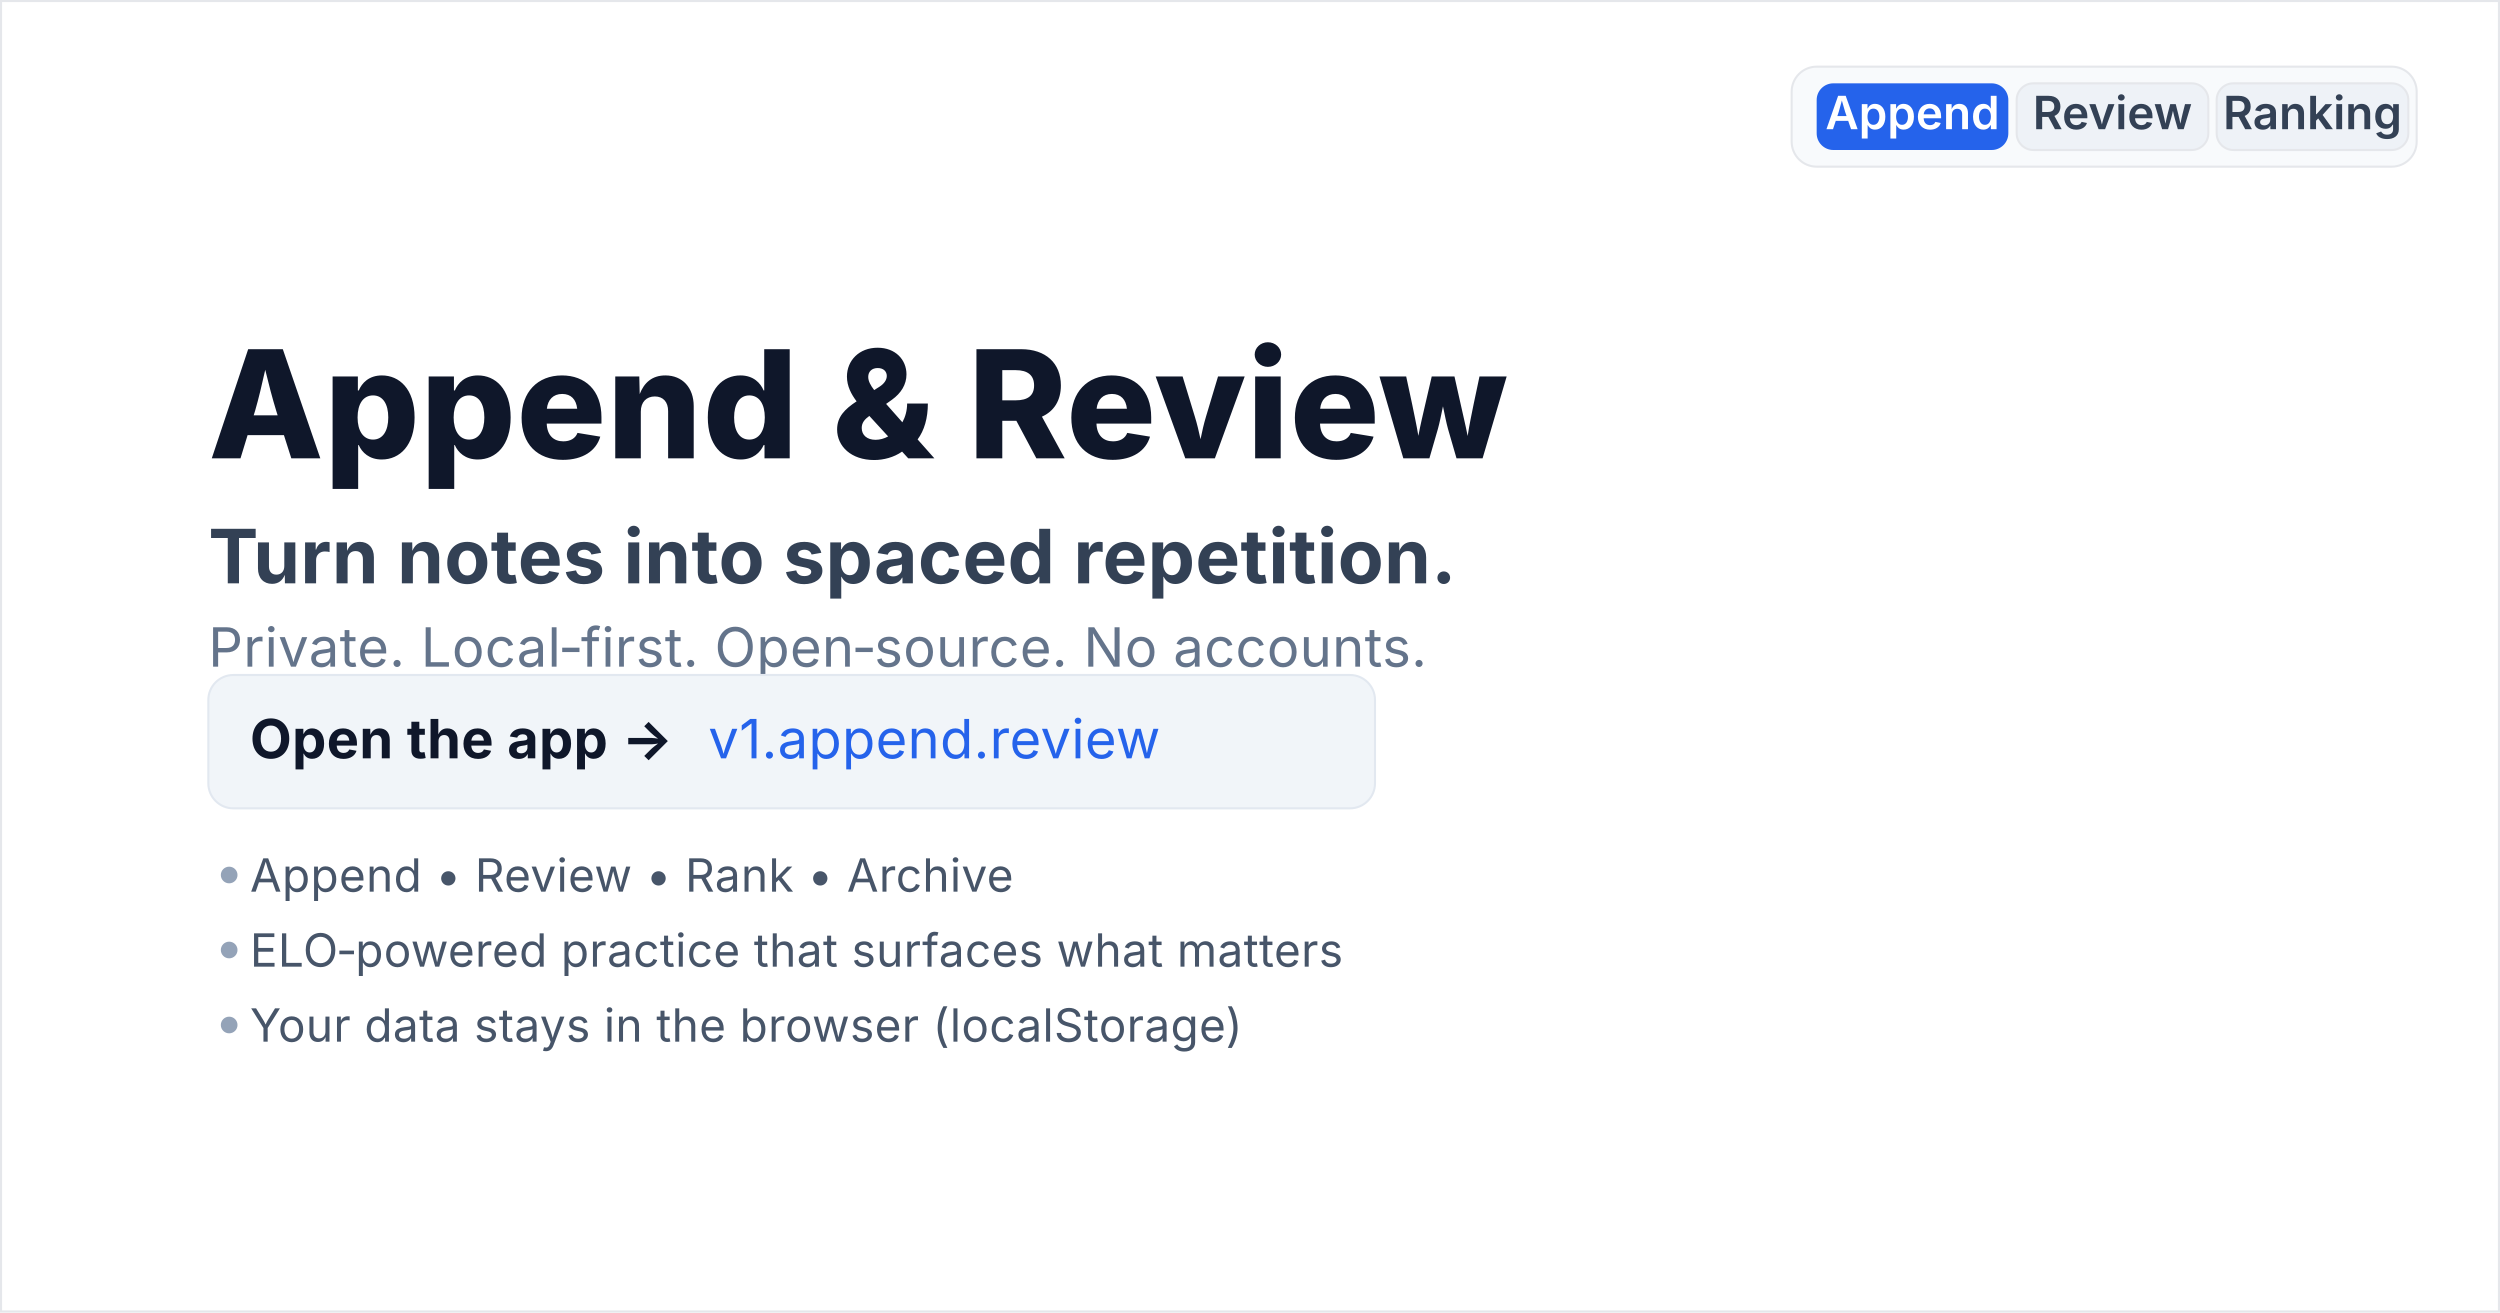
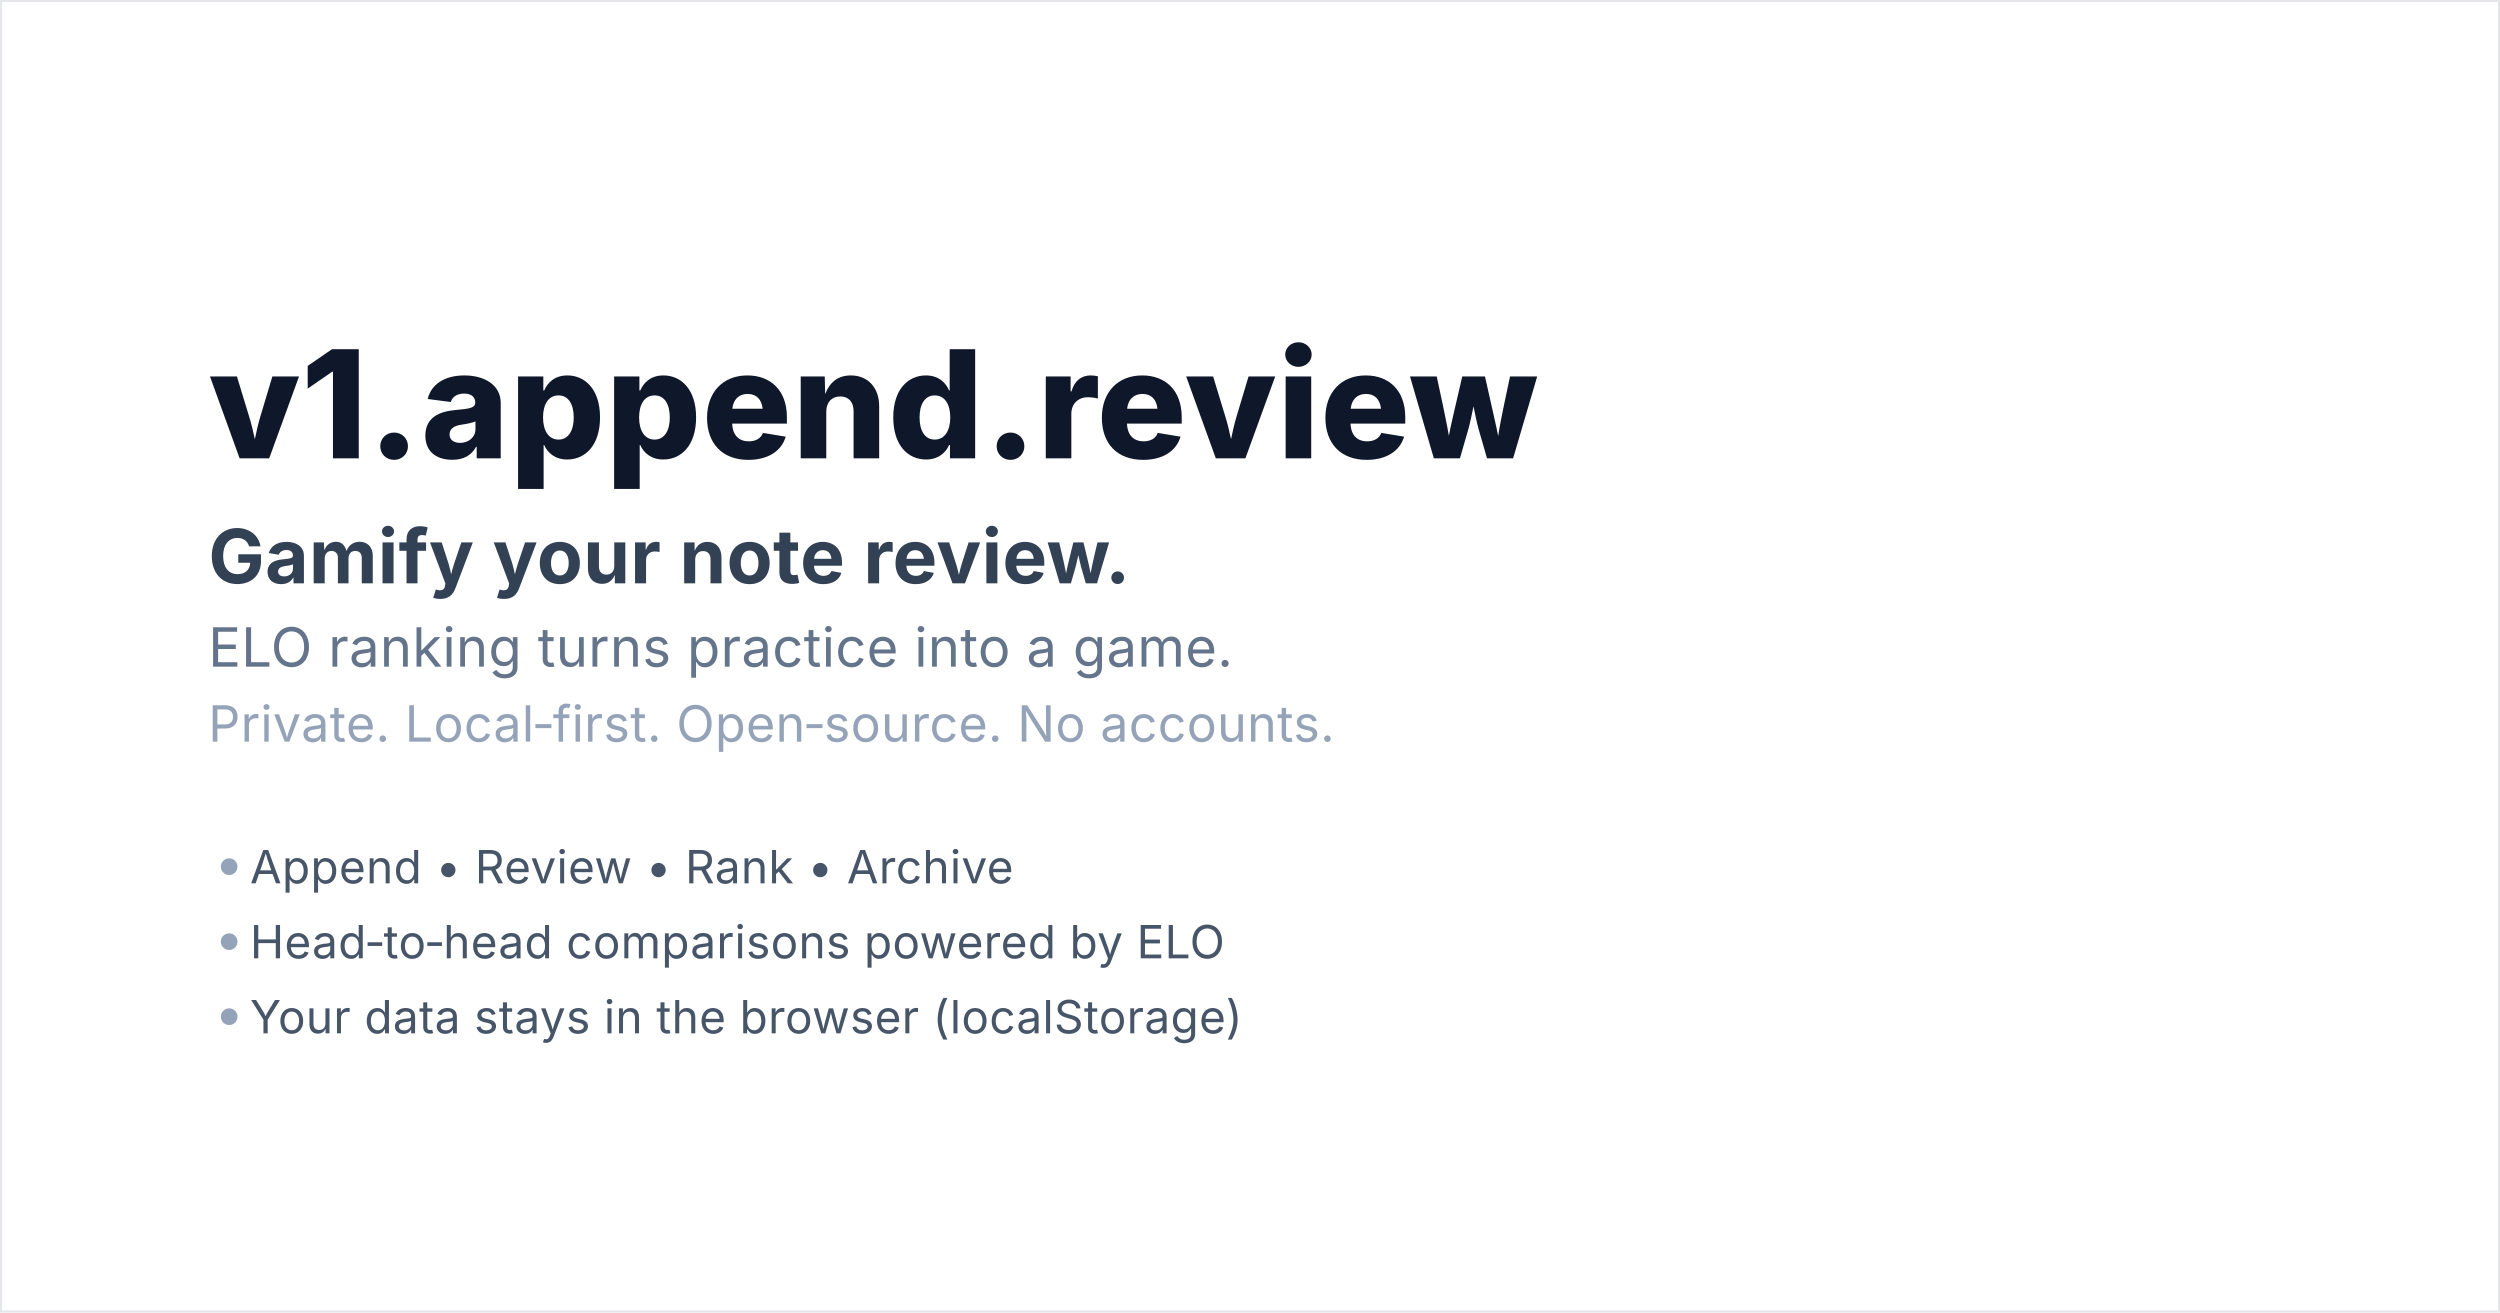
- <svg xmlns="http://www.w3.org/2000/svg" width="1200" height="630" viewBox="0 0 1200 630" role="img" aria-label="Append &amp; Review — Turn notes into spaced repetition.">
+ <svg xmlns="http://www.w3.org/2000/svg" width="1200" height="630" viewBox="0 0 1200 630" role="img" aria-label="v1.append.review — Gamify your note review.">
  <rect width="1200" height="630" fill="#ffffff" />
-   <g font-family="Inter, ui-sans-serif, system-ui, -apple-system, 'Segoe UI', Roboto, Helvetica, Arial, sans-serif" font-size="22" font-weight="600">
-     <rect x="860" y="32" width="300" height="48" rx="12" fill="#f8fafc" stroke="#e5e7eb" />
-     <rect x="872" y="40" width="92" height="32" rx="8" fill="#2563eb" />
-     <text x="918" y="62" text-anchor="middle" fill="#ffffff">Append</text>
-     <rect x="968" y="40" width="92" height="32" rx="8" fill="#eef2f7" stroke="#e5e7eb" />
-     <text x="1014" y="62" text-anchor="middle" fill="#334155">Review</text>
-     <rect x="1064" y="40" width="92" height="32" rx="8" fill="#eef2f7" stroke="#e5e7eb" />
-     <text x="1110" y="62" text-anchor="middle" fill="#334155">Ranking</text>
-   </g>
  <g font-family="Inter, ui-sans-serif, system-ui, -apple-system, 'Segoe UI', Roboto, Helvetica, Arial, sans-serif" letter-spacing="0.2">
-     <text x="100" y="220" font-size="72" font-weight="800" fill="#0f172a">Append &amp; Review</text>
-     <text x="100" y="280" font-size="36" font-weight="700" fill="#334155">Turn notes into spaced repetition.</text>
-     <text x="100" y="320" font-size="26" fill="#64748b">Private. Local‑first. Open‑source. No accounts.</text>
-     <g transform="translate(100,360)">
-       <rect x="0" y="-36" width="560" height="64" rx="12" fill="#f1f5f9" stroke="#e2e8f0" />
-       <text x="20" y="4" font-size="26" font-weight="700" fill="#0f172a">Open the app →</text>
-       <text x="240" y="4" font-size="26" fill="#2563eb">v1.append.review</text>
-     </g>
+     <text x="100" y="220" font-size="72" font-weight="800" fill="#0f172a">v1.append.review</text>
+     <text x="100" y="280" font-size="36" font-weight="700" fill="#334155">Gamify your note review.</text>
+     <text x="100" y="320" font-size="26" fill="#64748b">ELO ranking turns practice into a game.</text>
+     <text x="100" y="356" font-size="24" fill="#94a3b8">Private. Local‑first. Open‑source. No accounts.</text>
    <g font-size="22" fill="#475569">
-       <circle cx="110" cy="420" r="4" fill="#94a3b8" />
-       <text x="120" y="428">Append • Review • Rank • Archive</text>
-       <circle cx="110" cy="456" r="4" fill="#94a3b8" />
-       <text x="120" y="464">ELO‑powered practice that surfaces what matters</text>
-       <circle cx="110" cy="492" r="4" fill="#94a3b8" />
-       <text x="120" y="500">Your data stays in the browser (localStorage)</text>
+       <circle cx="110" cy="416" r="4" fill="#94a3b8" />
+       <text x="120" y="424">Append • Review • Rank • Archive</text>
+       <circle cx="110" cy="452" r="4" fill="#94a3b8" />
+       <text x="120" y="460">Head‑to‑head comparisons powered by ELO</text>
+       <circle cx="110" cy="488" r="4" fill="#94a3b8" />
+       <text x="120" y="496">Your data stays in the browser (localStorage)</text>
    </g>
  </g>
  <rect x="0.5" y="0.5" width="1199" height="629" fill="none" stroke="#e5e7eb" />
</svg>
